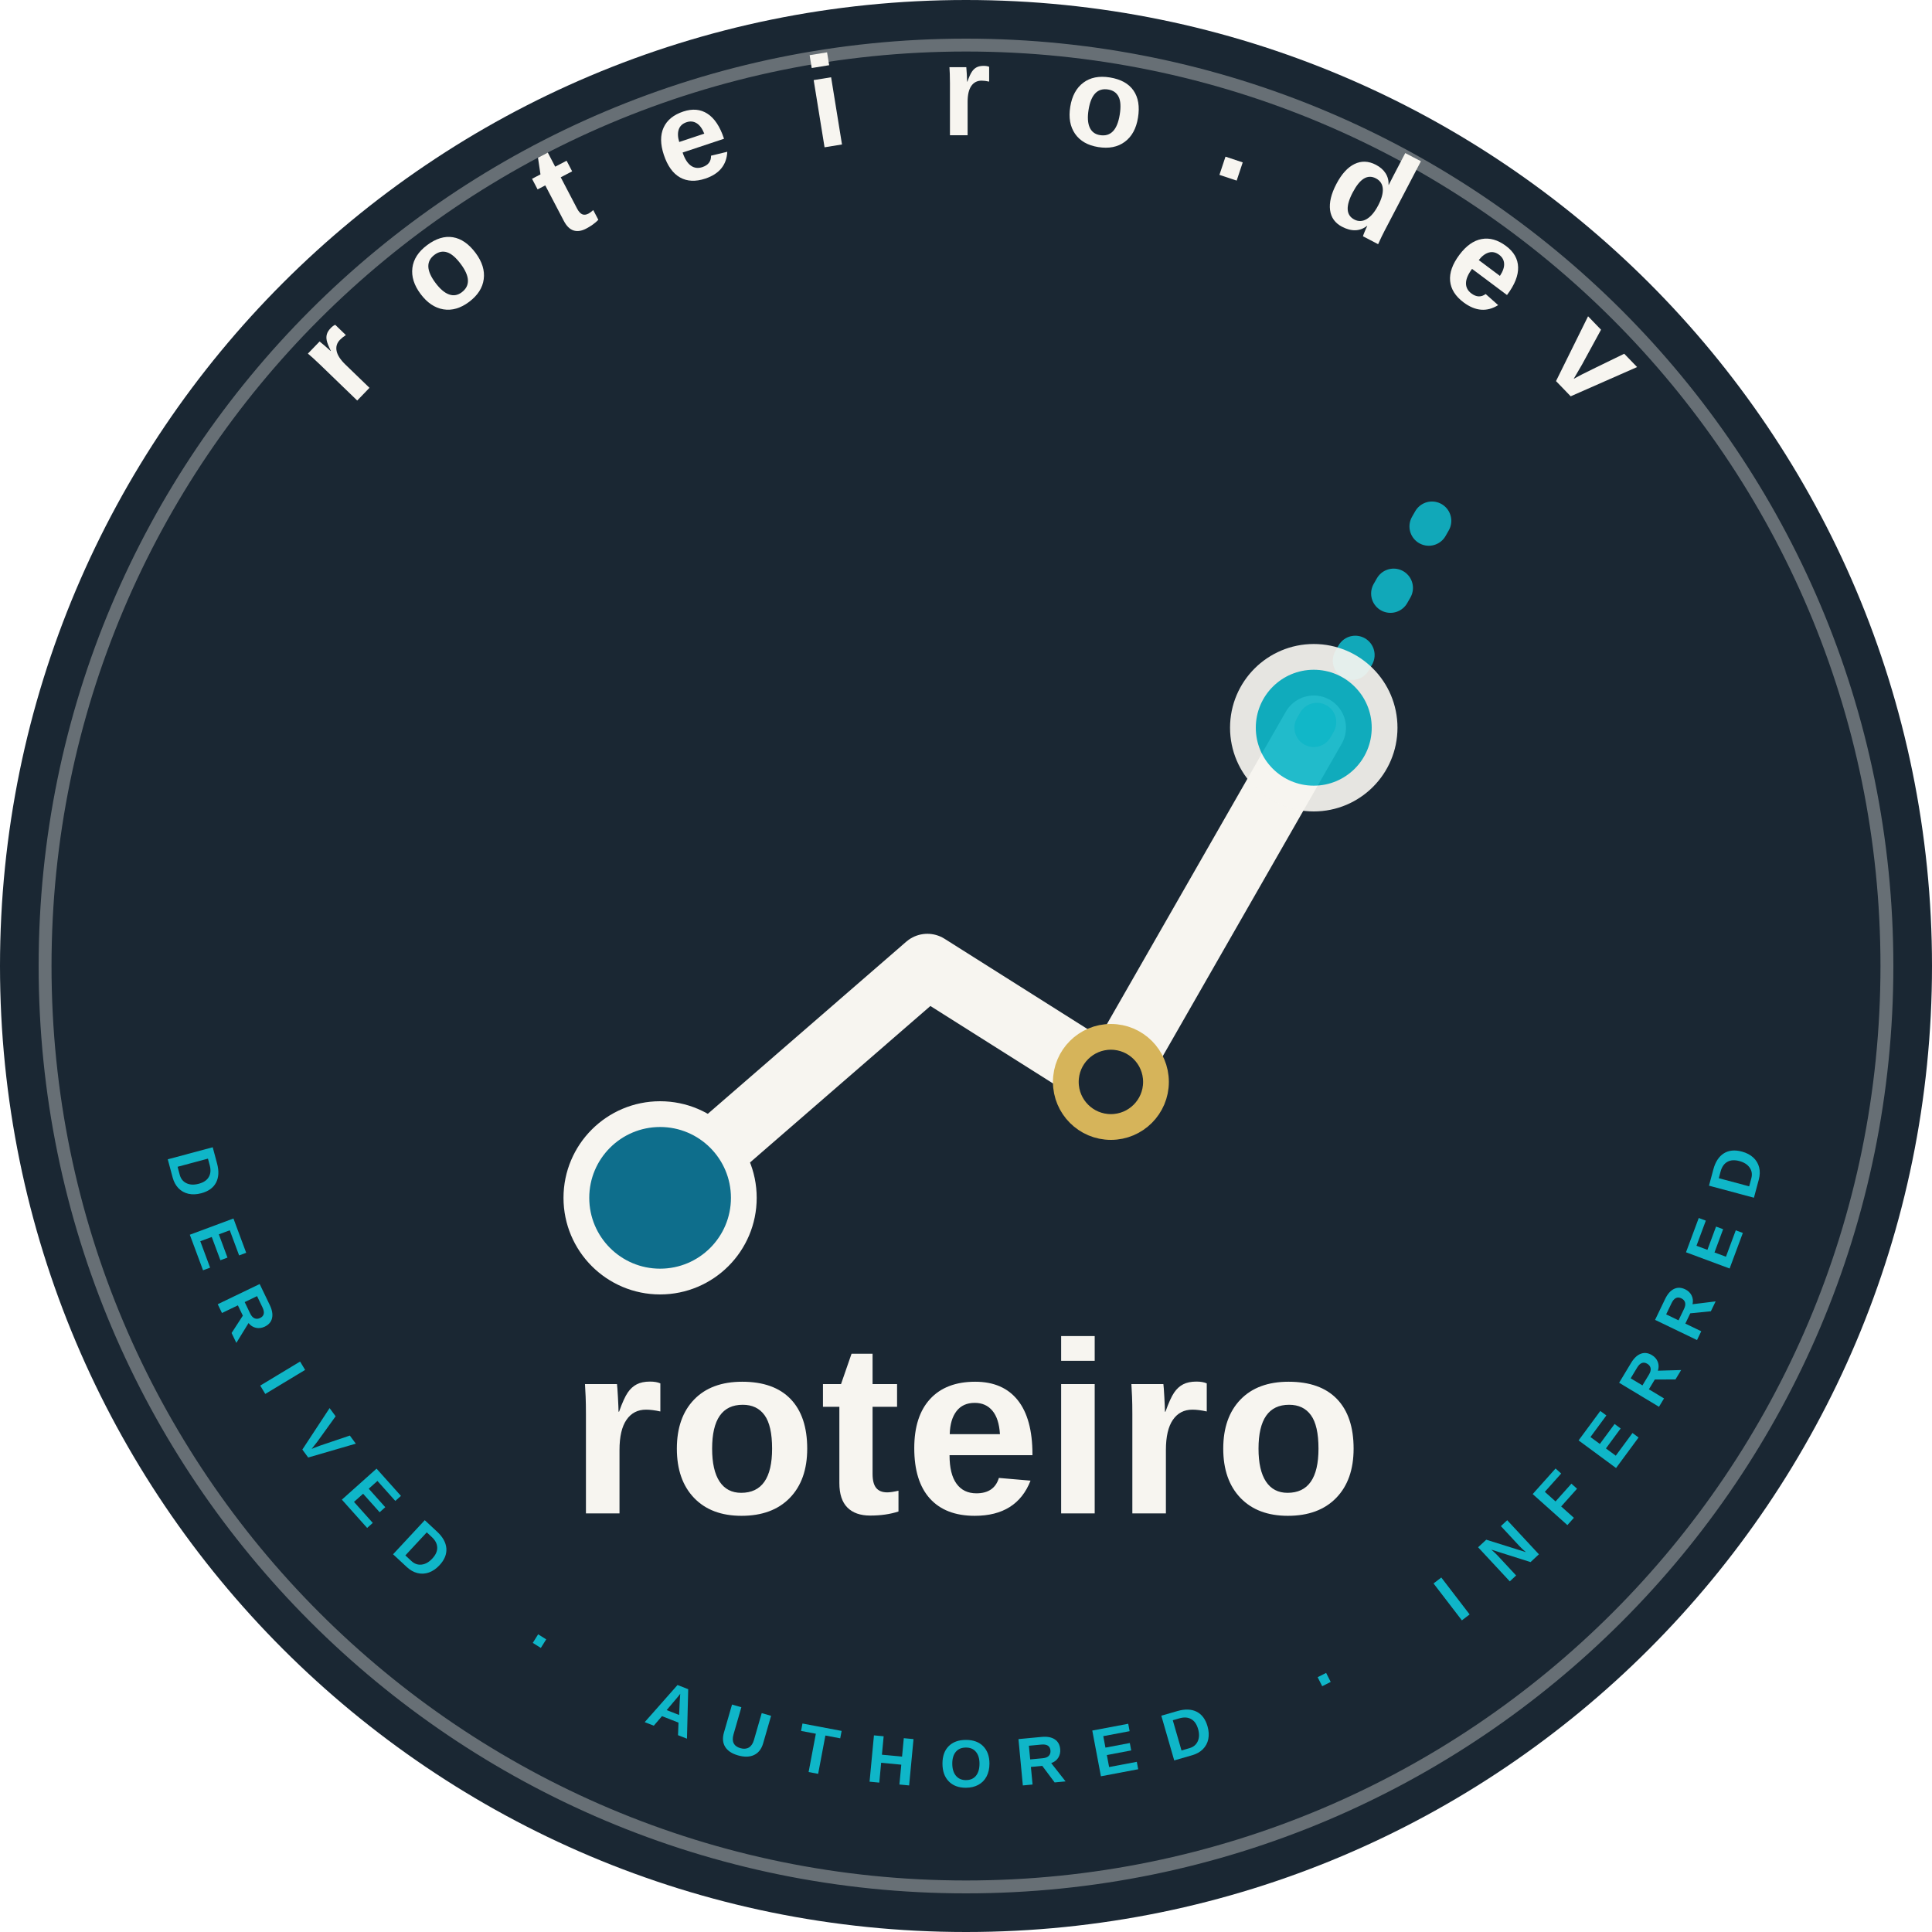
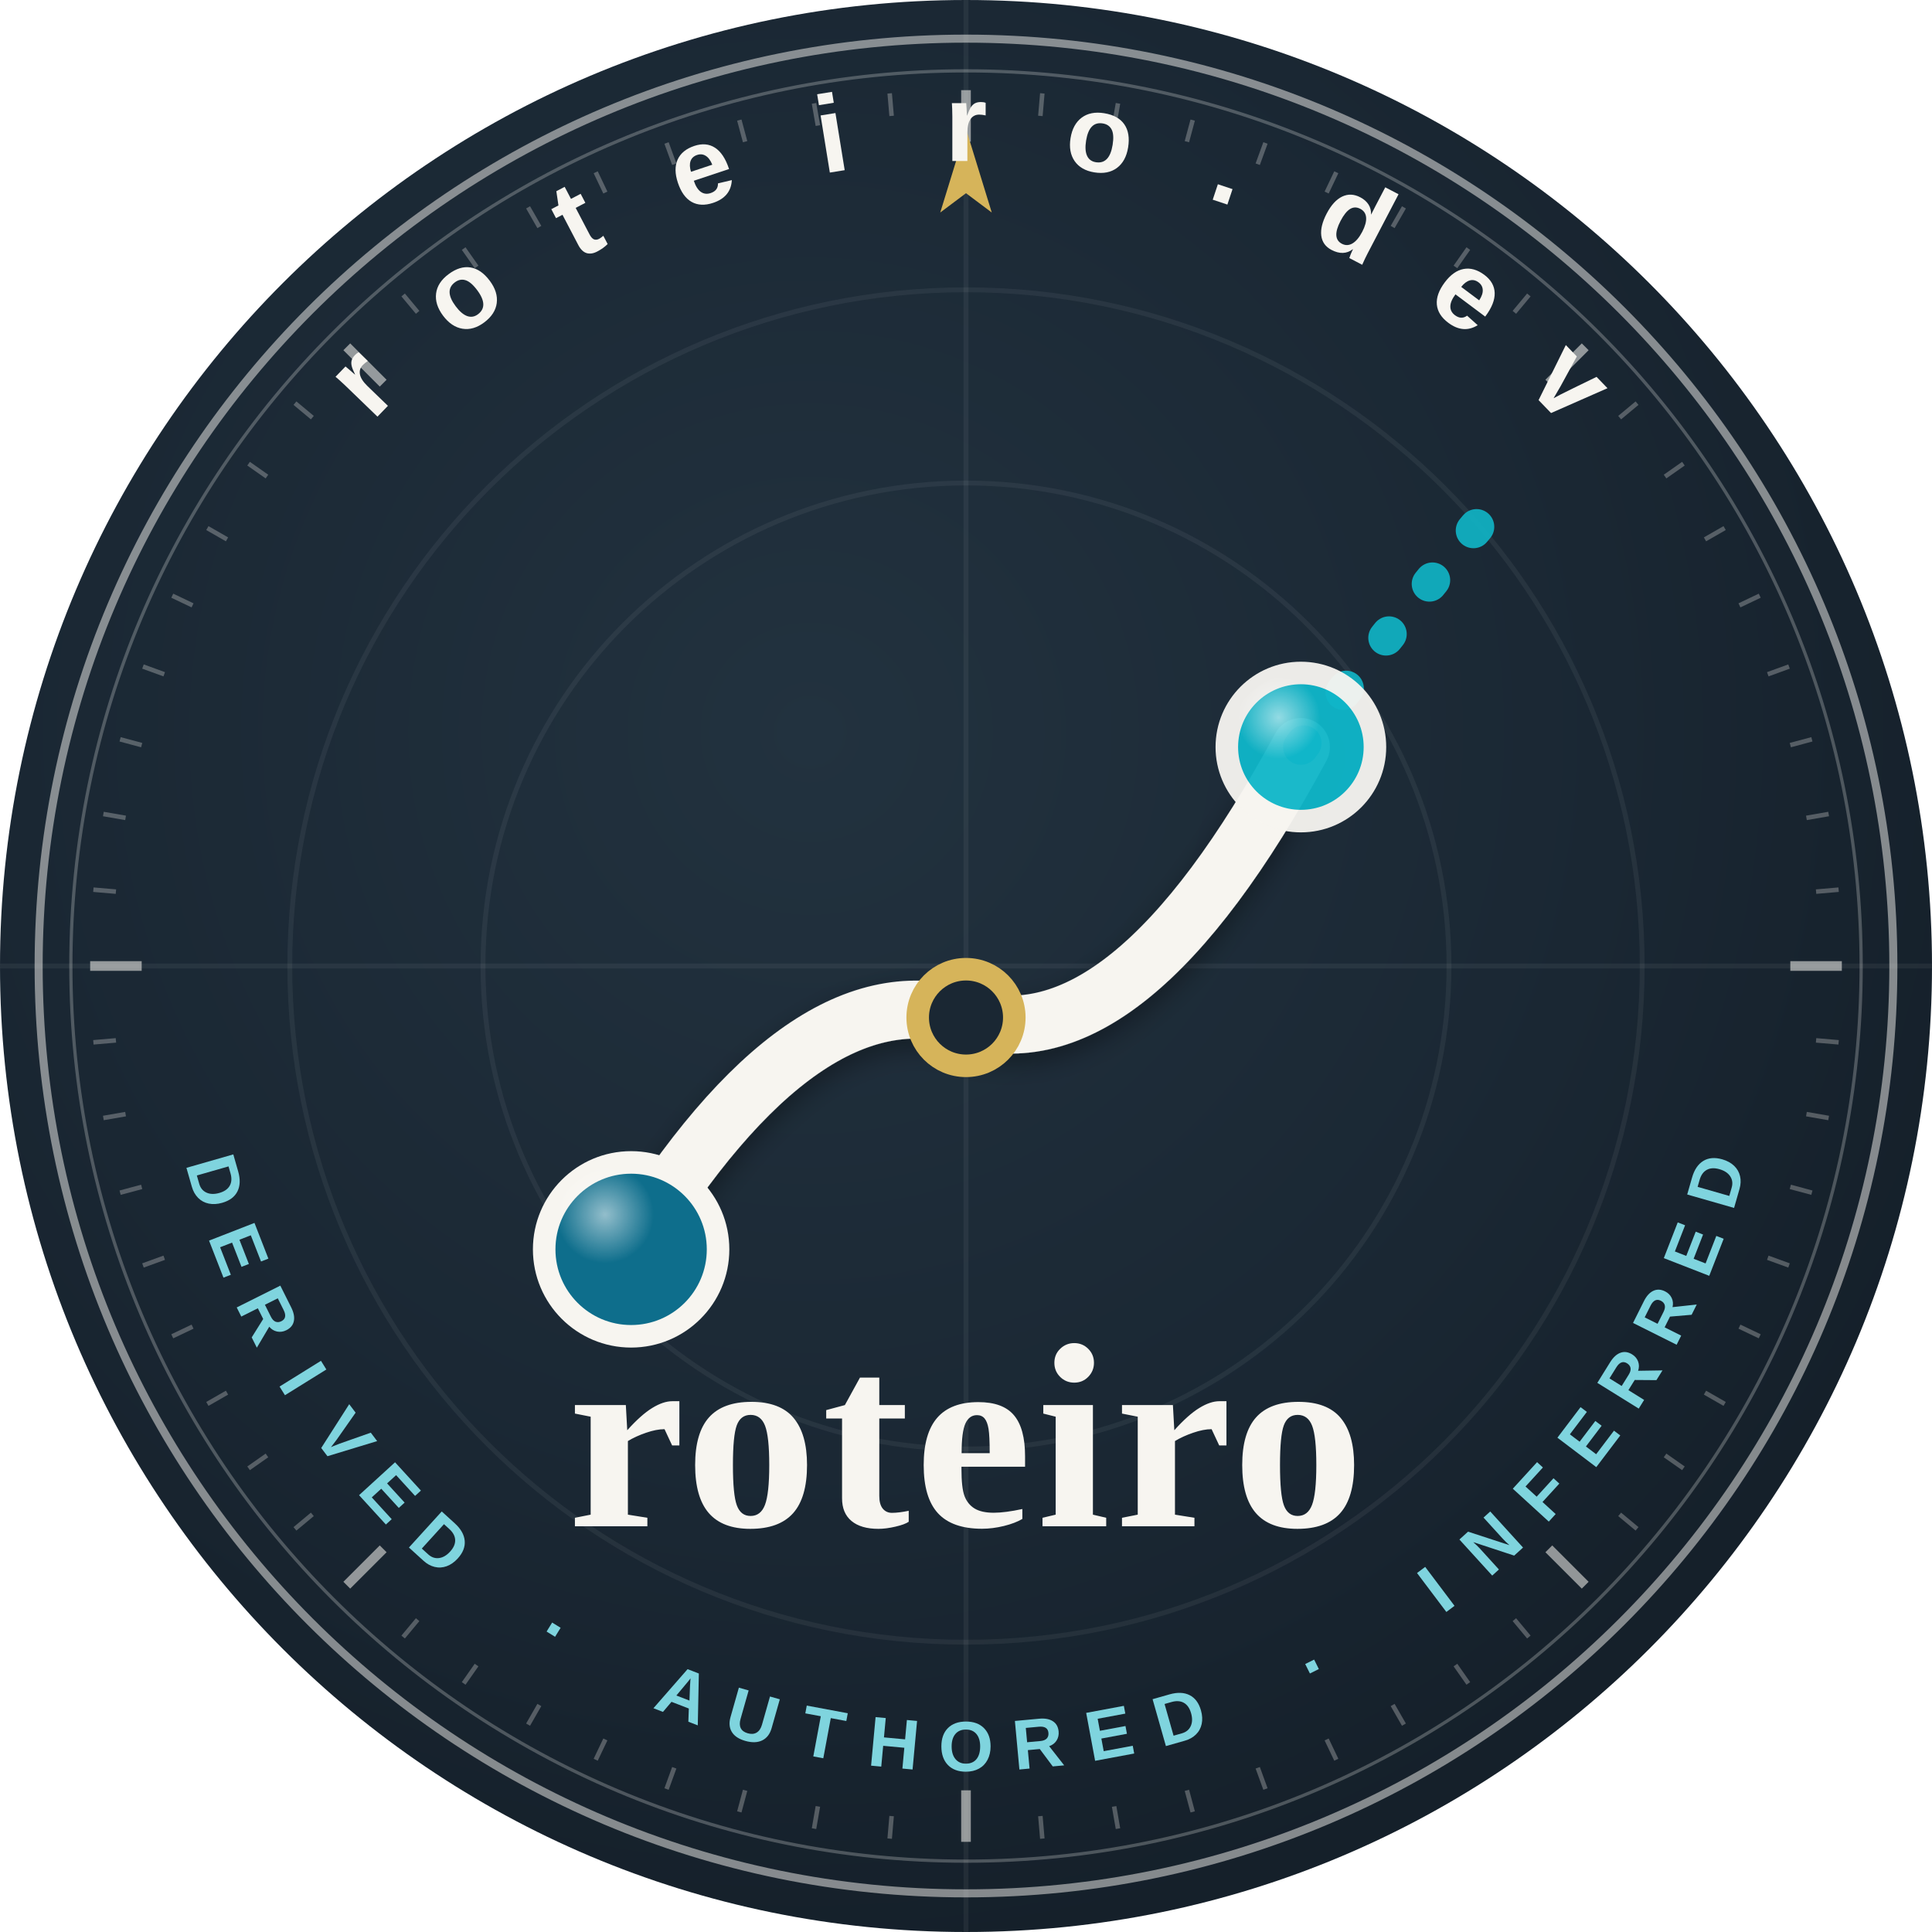
<svg xmlns="http://www.w3.org/2000/svg" width="60mm" height="60mm" viewBox="0 0 600 600" role="img" aria-label="Roteiro — roteiro.dev">
  <defs>
    <clipPath id="disc">
      <circle cx="300" cy="300" r="300" />
    </clipPath>
+     <radialGradient id="sea" cx="42%" cy="38%" r="75%">
+       <stop offset="0%" stop-color="#22323f" />
+       <stop offset="55%" stop-color="#1a2733" />
+       <stop offset="100%" stop-color="#121c25" />
+     </radialGradient>
+     <filter id="soft" x="-30%" y="-30%" width="160%" height="160%">
+       <feDropShadow dx="0" dy="3" stdDeviation="4" flood-color="#000" flood-opacity="0.35" />
+     </filter>
+     <radialGradient id="node" cx="35%" cy="30%" r="80%">
+       <stop offset="0%" stop-color="#ffffff" stop-opacity="0.55" />
+       <stop offset="35%" stop-color="#ffffff" stop-opacity="0" />
+     </radialGradient>
  </defs>
  <g clip-path="url(#disc)">
-     <circle cx="300" cy="300" r="300" fill="#1a2733" />
-     <circle cx="300" cy="300" r="286" fill="none" stroke="#f7f5f0" stroke-width="4" stroke-opacity="0.35" />
-     <g stroke-linecap="round" stroke-linejoin="round">
-       <path d="M 205 372 L 288 300 L 345 336 L 408 226" fill="none" stroke="#f7f5f0" stroke-width="20" />
-       <path d="M 408 226 L 452 149" fill="none" stroke="#0fb6c8" stroke-width="12" stroke-dasharray="2 22" opacity="0.9" />
-       <circle cx="205" cy="372" r="26" fill="#0e6e8c" stroke="#f7f5f0" stroke-width="8" />
-       <circle cx="345" cy="336" r="14" fill="#1a2733" stroke="#d6b45a" stroke-width="8" />
-       <circle cx="408" cy="226" r="22" fill="#0fb6c8" stroke="#f7f5f0" stroke-width="8" opacity="0.92" />
+     <circle cx="300" cy="300" r="300" fill="url(#sea)" />
+     <g fill="none" stroke="#f7f5f0" stroke-opacity="0.06" stroke-width="1.5">
+       <circle cx="300" cy="300" r="150" />
+       <circle cx="300" cy="300" r="210" />
+       <line x1="0" y1="300" x2="600" y2="300" />
+       <line x1="300" y1="0" x2="300" y2="600" />
    </g>
-     <text x="300" y="470" text-anchor="middle" font-family="Arial, Helvetica, sans-serif" font-size="76" font-weight="800" letter-spacing="1" fill="#f7f5f0">roteiro</text>
-     <text x="114.4" y="120.8" transform="rotate(-46.0 114.4 120.8)" text-anchor="middle" font-family="Arial, Helvetica, sans-serif" font-size="40" font-weight="700" fill="#f7f5f0">r</text>
-     <text x="145.5" y="93.4" transform="rotate(-36.8 145.5 93.4)" text-anchor="middle" font-family="Arial, Helvetica, sans-serif" font-size="40" font-weight="700" fill="#f7f5f0">o</text>
-     <text x="180.5" y="71.4" transform="rotate(-27.6 180.5 71.4)" text-anchor="middle" font-family="Arial, Helvetica, sans-serif" font-size="40" font-weight="700" fill="#f7f5f0">t</text>
-     <text x="218.6" y="55.2" transform="rotate(-18.4 218.6 55.2)" text-anchor="middle" font-family="Arial, Helvetica, sans-serif" font-size="40" font-weight="700" fill="#f7f5f0">e</text>
-     <text x="258.8" y="45.3" transform="rotate(-9.2 258.8 45.3)" text-anchor="middle" font-family="Arial, Helvetica, sans-serif" font-size="40" font-weight="700" fill="#f7f5f0">i</text>
-     <text x="300.0" y="42.0" transform="rotate(0.0 300.0 42.0)" text-anchor="middle" font-family="Arial, Helvetica, sans-serif" font-size="40" font-weight="700" fill="#f7f5f0">r</text>
-     <text x="341.2" y="45.3" transform="rotate(9.2 341.2 45.3)" text-anchor="middle" font-family="Arial, Helvetica, sans-serif" font-size="40" font-weight="700" fill="#f7f5f0">o</text>
-     <text x="381.4" y="55.2" transform="rotate(18.4 381.4 55.2)" text-anchor="middle" font-family="Arial, Helvetica, sans-serif" font-size="40" font-weight="700" fill="#f7f5f0">.</text>
-     <text x="419.5" y="71.4" transform="rotate(27.6 419.5 71.4)" text-anchor="middle" font-family="Arial, Helvetica, sans-serif" font-size="40" font-weight="700" fill="#f7f5f0">d</text>
-     <text x="454.5" y="93.4" transform="rotate(36.8 454.5 93.4)" text-anchor="middle" font-family="Arial, Helvetica, sans-serif" font-size="40" font-weight="700" fill="#f7f5f0">e</text>
-     <text x="485.6" y="120.8" transform="rotate(46.0 485.6 120.8)" text-anchor="middle" font-family="Arial, Helvetica, sans-serif" font-size="40" font-weight="700" fill="#f7f5f0">v</text>
-     <text x="53.7" y="366.0" transform="rotate(75.0 53.7 366.0)" text-anchor="middle" font-family="Arial, Helvetica, sans-serif" font-size="21" font-weight="600" fill="#0fb6c8">D</text>
-     <text x="60.9" y="388.7" transform="rotate(69.6 60.9 388.7)" text-anchor="middle" font-family="Arial, Helvetica, sans-serif" font-size="21" font-weight="600" fill="#0fb6c8">E</text>
-     <text x="70.3" y="410.6" transform="rotate(64.3 70.3 410.6)" text-anchor="middle" font-family="Arial, Helvetica, sans-serif" font-size="21" font-weight="600" fill="#0fb6c8">R</text>
-     <text x="81.6" y="431.6" transform="rotate(58.9 81.6 431.6)" text-anchor="middle" font-family="Arial, Helvetica, sans-serif" font-size="21" font-weight="600" fill="#0fb6c8">I</text>
-     <text x="94.8" y="451.4" transform="rotate(53.6 94.8 451.4)" text-anchor="middle" font-family="Arial, Helvetica, sans-serif" font-size="21" font-weight="600" fill="#0fb6c8">V</text>
-     <text x="109.9" y="469.9" transform="rotate(48.2 109.9 469.9)" text-anchor="middle" font-family="Arial, Helvetica, sans-serif" font-size="21" font-weight="600" fill="#0fb6c8">E</text>
-     <text x="126.6" y="486.9" transform="rotate(42.9 126.6 486.9)" text-anchor="middle" font-family="Arial, Helvetica, sans-serif" font-size="21" font-weight="600" fill="#0fb6c8">D</text>
-     <text x="144.8" y="502.3" transform="rotate(37.5 144.8 502.3)" text-anchor="middle" font-family="Arial, Helvetica, sans-serif" font-size="21" font-weight="600" fill="#0fb6c8"> </text>
-     <text x="164.3" y="515.9" transform="rotate(32.1 164.3 515.9)" text-anchor="middle" font-family="Arial, Helvetica, sans-serif" font-size="21" font-weight="600" fill="#0fb6c8">·</text>
-     <text x="185.1" y="527.6" transform="rotate(26.8 185.1 527.6)" text-anchor="middle" font-family="Arial, Helvetica, sans-serif" font-size="21" font-weight="600" fill="#0fb6c8"> </text>
-     <text x="206.8" y="537.4" transform="rotate(21.4 206.8 537.4)" text-anchor="middle" font-family="Arial, Helvetica, sans-serif" font-size="21" font-weight="600" fill="#0fb6c8">A</text>
-     <text x="229.4" y="545.0" transform="rotate(16.1 229.4 545.0)" text-anchor="middle" font-family="Arial, Helvetica, sans-serif" font-size="21" font-weight="600" fill="#0fb6c8">U</text>
-     <text x="252.6" y="550.6" transform="rotate(10.7 252.6 550.6)" text-anchor="middle" font-family="Arial, Helvetica, sans-serif" font-size="21" font-weight="600" fill="#0fb6c8">T</text>
-     <text x="276.2" y="553.9" transform="rotate(5.4 276.2 553.9)" text-anchor="middle" font-family="Arial, Helvetica, sans-serif" font-size="21" font-weight="600" fill="#0fb6c8">H</text>
-     <text x="300.0" y="555.0" transform="rotate(0.0 300.0 555.0)" text-anchor="middle" font-family="Arial, Helvetica, sans-serif" font-size="21" font-weight="600" fill="#0fb6c8">O</text>
-     <text x="323.8" y="553.9" transform="rotate(-5.4 323.8 553.9)" text-anchor="middle" font-family="Arial, Helvetica, sans-serif" font-size="21" font-weight="600" fill="#0fb6c8">R</text>
-     <text x="347.4" y="550.6" transform="rotate(-10.7 347.4 550.6)" text-anchor="middle" font-family="Arial, Helvetica, sans-serif" font-size="21" font-weight="600" fill="#0fb6c8">E</text>
-     <text x="370.6" y="545.0" transform="rotate(-16.1 370.6 545.0)" text-anchor="middle" font-family="Arial, Helvetica, sans-serif" font-size="21" font-weight="600" fill="#0fb6c8">D</text>
-     <text x="393.2" y="537.4" transform="rotate(-21.4 393.2 537.4)" text-anchor="middle" font-family="Arial, Helvetica, sans-serif" font-size="21" font-weight="600" fill="#0fb6c8"> </text>
-     <text x="414.9" y="527.6" transform="rotate(-26.8 414.9 527.6)" text-anchor="middle" font-family="Arial, Helvetica, sans-serif" font-size="21" font-weight="600" fill="#0fb6c8">·</text>
-     <text x="435.7" y="515.9" transform="rotate(-32.1 435.7 515.9)" text-anchor="middle" font-family="Arial, Helvetica, sans-serif" font-size="21" font-weight="600" fill="#0fb6c8"> </text>
-     <text x="455.2" y="502.3" transform="rotate(-37.5 455.2 502.3)" text-anchor="middle" font-family="Arial, Helvetica, sans-serif" font-size="21" font-weight="600" fill="#0fb6c8">I</text>
-     <text x="473.4" y="486.9" transform="rotate(-42.9 473.4 486.9)" text-anchor="middle" font-family="Arial, Helvetica, sans-serif" font-size="21" font-weight="600" fill="#0fb6c8">N</text>
-     <text x="490.1" y="469.9" transform="rotate(-48.2 490.1 469.9)" text-anchor="middle" font-family="Arial, Helvetica, sans-serif" font-size="21" font-weight="600" fill="#0fb6c8">F</text>
-     <text x="505.2" y="451.4" transform="rotate(-53.6 505.2 451.4)" text-anchor="middle" font-family="Arial, Helvetica, sans-serif" font-size="21" font-weight="600" fill="#0fb6c8">E</text>
-     <text x="518.4" y="431.6" transform="rotate(-58.9 518.4 431.6)" text-anchor="middle" font-family="Arial, Helvetica, sans-serif" font-size="21" font-weight="600" fill="#0fb6c8">R</text>
-     <text x="529.7" y="410.6" transform="rotate(-64.3 529.7 410.6)" text-anchor="middle" font-family="Arial, Helvetica, sans-serif" font-size="21" font-weight="600" fill="#0fb6c8">R</text>
-     <text x="539.1" y="388.7" transform="rotate(-69.6 539.1 388.7)" text-anchor="middle" font-family="Arial, Helvetica, sans-serif" font-size="21" font-weight="600" fill="#0fb6c8">E</text>
-     <text x="546.3" y="366.0" transform="rotate(-75.0 546.3 366.0)" text-anchor="middle" font-family="Arial, Helvetica, sans-serif" font-size="21" font-weight="600" fill="#0fb6c8">D</text>
+     <circle cx="300" cy="300" r="288" fill="none" stroke="#f7f5f0" stroke-width="2.5" stroke-opacity="0.5" />
+     <circle cx="300" cy="300" r="278" fill="none" stroke="#f7f5f0" stroke-width="1" stroke-opacity="0.25" />
+     <line x1="300.0" y1="28.0" x2="300.0" y2="44.0" stroke="#f7f5f0" stroke-width="3" stroke-opacity="0.55" />
+     <line x1="323.7" y1="29.0" x2="323.1" y2="36.0" stroke="#f7f5f0" stroke-width="1.4" stroke-opacity="0.28" />
+     <line x1="347.2" y1="32.1" x2="346.0" y2="39.0" stroke="#f7f5f0" stroke-width="1.4" stroke-opacity="0.28" />
+     <line x1="370.4" y1="37.3" x2="368.6" y2="44.0" stroke="#f7f5f0" stroke-width="1.4" stroke-opacity="0.28" />
+     <line x1="393.0" y1="44.4" x2="390.6" y2="51.0" stroke="#f7f5f0" stroke-width="1.4" stroke-opacity="0.28" />
+     <line x1="415.0" y1="53.5" x2="412.0" y2="59.8" stroke="#f7f5f0" stroke-width="1.4" stroke-opacity="0.28" />
+     <line x1="436.0" y1="64.4" x2="432.5" y2="70.5" stroke="#f7f5f0" stroke-width="1.4" stroke-opacity="0.28" />
+     <line x1="456.0" y1="77.2" x2="452.0" y2="82.9" stroke="#f7f5f0" stroke-width="1.4" stroke-opacity="0.28" />
+     <line x1="474.8" y1="91.6" x2="470.3" y2="97.0" stroke="#f7f5f0" stroke-width="1.4" stroke-opacity="0.28" />
+     <line x1="492.3" y1="107.7" x2="481.0" y2="119.0" stroke="#f7f5f0" stroke-width="3" stroke-opacity="0.55" />
+     <line x1="508.4" y1="125.2" x2="503.0" y2="129.7" stroke="#f7f5f0" stroke-width="1.4" stroke-opacity="0.28" />
+     <line x1="522.8" y1="144.0" x2="517.1" y2="148.0" stroke="#f7f5f0" stroke-width="1.4" stroke-opacity="0.28" />
+     <line x1="535.6" y1="164.0" x2="529.5" y2="167.5" stroke="#f7f5f0" stroke-width="1.4" stroke-opacity="0.28" />
+     <line x1="546.5" y1="185.0" x2="540.2" y2="188.0" stroke="#f7f5f0" stroke-width="1.4" stroke-opacity="0.28" />
+     <line x1="555.6" y1="207.0" x2="549.0" y2="209.4" stroke="#f7f5f0" stroke-width="1.4" stroke-opacity="0.28" />
+     <line x1="562.7" y1="229.6" x2="556.0" y2="231.4" stroke="#f7f5f0" stroke-width="1.4" stroke-opacity="0.28" />
+     <line x1="567.9" y1="252.8" x2="561.0" y2="254.0" stroke="#f7f5f0" stroke-width="1.4" stroke-opacity="0.28" />
+     <line x1="571.0" y1="276.3" x2="564.0" y2="276.9" stroke="#f7f5f0" stroke-width="1.4" stroke-opacity="0.28" />
+     <line x1="572.0" y1="300.0" x2="556.0" y2="300.0" stroke="#f7f5f0" stroke-width="3" stroke-opacity="0.55" />
+     <line x1="571.0" y1="323.7" x2="564.0" y2="323.1" stroke="#f7f5f0" stroke-width="1.4" stroke-opacity="0.28" />
+     <line x1="567.9" y1="347.2" x2="561.0" y2="346.0" stroke="#f7f5f0" stroke-width="1.4" stroke-opacity="0.28" />
+     <line x1="562.7" y1="370.4" x2="556.0" y2="368.6" stroke="#f7f5f0" stroke-width="1.4" stroke-opacity="0.28" />
+     <line x1="555.6" y1="393.0" x2="549.0" y2="390.6" stroke="#f7f5f0" stroke-width="1.4" stroke-opacity="0.28" />
+     <line x1="546.5" y1="415.0" x2="540.2" y2="412.0" stroke="#f7f5f0" stroke-width="1.4" stroke-opacity="0.28" />
+     <line x1="535.6" y1="436.0" x2="529.5" y2="432.5" stroke="#f7f5f0" stroke-width="1.4" stroke-opacity="0.28" />
+     <line x1="522.8" y1="456.0" x2="517.1" y2="452.0" stroke="#f7f5f0" stroke-width="1.4" stroke-opacity="0.28" />
+     <line x1="508.4" y1="474.8" x2="503.0" y2="470.3" stroke="#f7f5f0" stroke-width="1.4" stroke-opacity="0.28" />
+     <line x1="492.3" y1="492.3" x2="481.0" y2="481.0" stroke="#f7f5f0" stroke-width="3" stroke-opacity="0.55" />
+     <line x1="474.8" y1="508.4" x2="470.3" y2="503.0" stroke="#f7f5f0" stroke-width="1.4" stroke-opacity="0.28" />
+     <line x1="456.0" y1="522.8" x2="452.0" y2="517.1" stroke="#f7f5f0" stroke-width="1.4" stroke-opacity="0.28" />
+     <line x1="436.0" y1="535.6" x2="432.5" y2="529.5" stroke="#f7f5f0" stroke-width="1.4" stroke-opacity="0.28" />
+     <line x1="415.0" y1="546.5" x2="412.0" y2="540.2" stroke="#f7f5f0" stroke-width="1.4" stroke-opacity="0.28" />
+     <line x1="393.0" y1="555.6" x2="390.6" y2="549.0" stroke="#f7f5f0" stroke-width="1.4" stroke-opacity="0.28" />
+     <line x1="370.4" y1="562.7" x2="368.6" y2="556.0" stroke="#f7f5f0" stroke-width="1.4" stroke-opacity="0.28" />
+     <line x1="347.2" y1="567.9" x2="346.0" y2="561.0" stroke="#f7f5f0" stroke-width="1.4" stroke-opacity="0.28" />
+     <line x1="323.7" y1="571.0" x2="323.1" y2="564.0" stroke="#f7f5f0" stroke-width="1.4" stroke-opacity="0.28" />
+     <line x1="300.0" y1="572.0" x2="300.0" y2="556.0" stroke="#f7f5f0" stroke-width="3" stroke-opacity="0.55" />
+     <line x1="276.3" y1="571.0" x2="276.9" y2="564.0" stroke="#f7f5f0" stroke-width="1.4" stroke-opacity="0.28" />
+     <line x1="252.8" y1="567.9" x2="254.0" y2="561.0" stroke="#f7f5f0" stroke-width="1.4" stroke-opacity="0.28" />
+     <line x1="229.6" y1="562.7" x2="231.4" y2="556.0" stroke="#f7f5f0" stroke-width="1.4" stroke-opacity="0.28" />
+     <line x1="207.0" y1="555.6" x2="209.4" y2="549.0" stroke="#f7f5f0" stroke-width="1.4" stroke-opacity="0.28" />
+     <line x1="185.0" y1="546.5" x2="188.0" y2="540.2" stroke="#f7f5f0" stroke-width="1.4" stroke-opacity="0.28" />
+     <line x1="164.0" y1="535.6" x2="167.5" y2="529.5" stroke="#f7f5f0" stroke-width="1.4" stroke-opacity="0.28" />
+     <line x1="144.0" y1="522.8" x2="148.0" y2="517.1" stroke="#f7f5f0" stroke-width="1.4" stroke-opacity="0.28" />
+     <line x1="125.2" y1="508.4" x2="129.7" y2="503.0" stroke="#f7f5f0" stroke-width="1.4" stroke-opacity="0.28" />
+     <line x1="107.7" y1="492.3" x2="119.0" y2="481.0" stroke="#f7f5f0" stroke-width="3" stroke-opacity="0.55" />
+     <line x1="91.6" y1="474.8" x2="97.0" y2="470.3" stroke="#f7f5f0" stroke-width="1.4" stroke-opacity="0.28" />
+     <line x1="77.2" y1="456.0" x2="82.9" y2="452.0" stroke="#f7f5f0" stroke-width="1.4" stroke-opacity="0.28" />
+     <line x1="64.4" y1="436.0" x2="70.5" y2="432.5" stroke="#f7f5f0" stroke-width="1.4" stroke-opacity="0.28" />
+     <line x1="53.5" y1="415.0" x2="59.8" y2="412.0" stroke="#f7f5f0" stroke-width="1.4" stroke-opacity="0.28" />
+     <line x1="44.4" y1="393.0" x2="51.0" y2="390.6" stroke="#f7f5f0" stroke-width="1.4" stroke-opacity="0.28" />
+     <line x1="37.3" y1="370.4" x2="44.0" y2="368.6" stroke="#f7f5f0" stroke-width="1.4" stroke-opacity="0.28" />
+     <line x1="32.1" y1="347.2" x2="39.0" y2="346.0" stroke="#f7f5f0" stroke-width="1.4" stroke-opacity="0.28" />
+     <line x1="29.0" y1="323.7" x2="36.0" y2="323.1" stroke="#f7f5f0" stroke-width="1.4" stroke-opacity="0.28" />
+     <line x1="28.0" y1="300.0" x2="44.0" y2="300.0" stroke="#f7f5f0" stroke-width="3" stroke-opacity="0.55" />
+     <line x1="29.0" y1="276.3" x2="36.0" y2="276.9" stroke="#f7f5f0" stroke-width="1.4" stroke-opacity="0.28" />
+     <line x1="32.1" y1="252.8" x2="39.0" y2="254.0" stroke="#f7f5f0" stroke-width="1.4" stroke-opacity="0.28" />
+     <line x1="37.3" y1="229.6" x2="44.0" y2="231.4" stroke="#f7f5f0" stroke-width="1.4" stroke-opacity="0.28" />
+     <line x1="44.4" y1="207.0" x2="51.0" y2="209.4" stroke="#f7f5f0" stroke-width="1.4" stroke-opacity="0.28" />
+     <line x1="53.5" y1="185.0" x2="59.8" y2="188.0" stroke="#f7f5f0" stroke-width="1.4" stroke-opacity="0.28" />
+     <line x1="64.4" y1="164.0" x2="70.5" y2="167.5" stroke="#f7f5f0" stroke-width="1.4" stroke-opacity="0.28" />
+     <line x1="77.2" y1="144.0" x2="82.9" y2="148.0" stroke="#f7f5f0" stroke-width="1.4" stroke-opacity="0.28" />
+     <line x1="91.6" y1="125.2" x2="97.0" y2="129.7" stroke="#f7f5f0" stroke-width="1.4" stroke-opacity="0.28" />
+     <line x1="107.7" y1="107.7" x2="119.0" y2="119.0" stroke="#f7f5f0" stroke-width="3" stroke-opacity="0.55" />
+     <line x1="125.2" y1="91.6" x2="129.7" y2="97.0" stroke="#f7f5f0" stroke-width="1.4" stroke-opacity="0.28" />
+     <line x1="144.0" y1="77.2" x2="148.0" y2="82.9" stroke="#f7f5f0" stroke-width="1.4" stroke-opacity="0.28" />
+     <line x1="164.0" y1="64.4" x2="167.5" y2="70.5" stroke="#f7f5f0" stroke-width="1.4" stroke-opacity="0.28" />
+     <line x1="185.0" y1="53.5" x2="188.0" y2="59.8" stroke="#f7f5f0" stroke-width="1.4" stroke-opacity="0.28" />
+     <line x1="207.0" y1="44.4" x2="209.4" y2="51.0" stroke="#f7f5f0" stroke-width="1.4" stroke-opacity="0.28" />
+     <line x1="229.6" y1="37.3" x2="231.4" y2="44.0" stroke="#f7f5f0" stroke-width="1.4" stroke-opacity="0.28" />
+     <line x1="252.8" y1="32.1" x2="254.0" y2="39.0" stroke="#f7f5f0" stroke-width="1.4" stroke-opacity="0.28" />
+     <line x1="276.3" y1="29.0" x2="276.9" y2="36.0" stroke="#f7f5f0" stroke-width="1.4" stroke-opacity="0.28" />
+     <path d="M300 40 L308 66 L300 60 L292 66 Z" fill="#d6b45a" />
+     <g filter="url(#soft)">
+       <path d="M 196 388 Q 250 300 300 316 T 404 232" fill="none" stroke="#f7f5f0" stroke-width="18" stroke-linecap="round" />
+     </g>
+     <path d="M 404 232 Q 436 190 470 150" fill="none" stroke="#0fb6c8" stroke-width="11" stroke-linecap="round" stroke-dasharray="1.5 20" opacity="0.9" />
+     <g>
+       <circle cx="196" cy="388" r="27" fill="#0e6e8c" stroke="#f7f5f0" stroke-width="7" />
+       <circle cx="196" cy="388" r="27" fill="url(#node)" />
+       <circle cx="300" cy="316" r="15" fill="#1a2733" stroke="#d6b45a" stroke-width="7" />
+       <circle cx="404" cy="232" r="23" fill="#0fb6c8" stroke="#f7f5f0" stroke-width="7" opacity="0.95" />
+       <circle cx="404" cy="232" r="23" fill="url(#node)" />
+     </g>
+     <text x="300" y="474" text-anchor="middle" font-family="Georgia, 'Times New Roman', serif" font-size="82" font-weight="700" letter-spacing="1.5" fill="#f7f5f0">roteiro</text>
+     <text x="120.17" y="126.34" transform="rotate(-46.00 120.17 126.34)" text-anchor="middle" font-family="'Helvetica Neue', Arial, sans-serif" font-size="34" font-weight="600" letter-spacing="3" fill="#f7f5f0">r</text>
+     <text x="150.24" y="99.82" transform="rotate(-36.80 150.24 99.82)" text-anchor="middle" font-family="'Helvetica Neue', Arial, sans-serif" font-size="34" font-weight="600" letter-spacing="3" fill="#f7f5f0">o</text>
+     <text x="184.18" y="78.45" transform="rotate(-27.60 184.18 78.45)" text-anchor="middle" font-family="'Helvetica Neue', Arial, sans-serif" font-size="34" font-weight="600" letter-spacing="3" fill="#f7f5f0">t</text>
+     <text x="221.09" y="62.78" transform="rotate(-18.40 221.09 62.78)" text-anchor="middle" font-family="'Helvetica Neue', Arial, sans-serif" font-size="34" font-weight="600" letter-spacing="3" fill="#f7f5f0">e</text>
+     <text x="260.03" y="53.22" transform="rotate(-9.20 260.03 53.22)" text-anchor="middle" font-family="'Helvetica Neue', Arial, sans-serif" font-size="34" font-weight="600" letter-spacing="3" fill="#f7f5f0">i</text>
+     <text x="300.00" y="50.00" transform="rotate(0.00 300.00 50.00)" text-anchor="middle" font-family="'Helvetica Neue', Arial, sans-serif" font-size="34" font-weight="600" letter-spacing="3" fill="#f7f5f0">r</text>
+     <text x="339.97" y="53.22" transform="rotate(9.20 339.97 53.22)" text-anchor="middle" font-family="'Helvetica Neue', Arial, sans-serif" font-size="34" font-weight="600" letter-spacing="3" fill="#f7f5f0">o</text>
+     <text x="378.91" y="62.78" transform="rotate(18.40 378.91 62.78)" text-anchor="middle" font-family="'Helvetica Neue', Arial, sans-serif" font-size="34" font-weight="600" letter-spacing="3" fill="#f7f5f0">.</text>
+     <text x="415.82" y="78.45" transform="rotate(27.60 415.82 78.45)" text-anchor="middle" font-family="'Helvetica Neue', Arial, sans-serif" font-size="34" font-weight="600" letter-spacing="3" fill="#f7f5f0">d</text>
+     <text x="449.76" y="99.82" transform="rotate(36.80 449.76 99.82)" text-anchor="middle" font-family="'Helvetica Neue', Arial, sans-serif" font-size="34" font-weight="600" letter-spacing="3" fill="#f7f5f0">e</text>
+     <text x="479.83" y="126.34" transform="rotate(46.00 479.83 126.34)" text-anchor="middle" font-family="'Helvetica Neue', Arial, sans-serif" font-size="34" font-weight="600" letter-spacing="3" fill="#f7f5f0">v</text>
+     <text x="59.68" y="368.91" transform="rotate(74.00 59.68 368.91)" text-anchor="middle" font-family="'Helvetica Neue', Arial, sans-serif" font-size="22" font-weight="600" letter-spacing="2" fill="#7fd4de">D</text>
+     <text x="67.05" y="390.75" transform="rotate(68.71 67.05 390.75)" text-anchor="middle" font-family="'Helvetica Neue', Arial, sans-serif" font-size="22" font-weight="600" letter-spacing="2" fill="#7fd4de">E</text>
+     <text x="76.41" y="411.83" transform="rotate(63.43 76.41 411.83)" text-anchor="middle" font-family="'Helvetica Neue', Arial, sans-serif" font-size="22" font-weight="600" letter-spacing="2" fill="#7fd4de">R</text>
+     <text x="87.66" y="431.95" transform="rotate(58.14 87.66 431.95)" text-anchor="middle" font-family="'Helvetica Neue', Arial, sans-serif" font-size="22" font-weight="600" letter-spacing="2" fill="#7fd4de">I</text>
+     <text x="100.72" y="450.95" transform="rotate(52.86 100.72 450.95)" text-anchor="middle" font-family="'Helvetica Neue', Arial, sans-serif" font-size="22" font-weight="600" letter-spacing="2" fill="#7fd4de">V</text>
+     <text x="115.47" y="468.67" transform="rotate(47.57 115.47 468.67)" text-anchor="middle" font-family="'Helvetica Neue', Arial, sans-serif" font-size="22" font-weight="600" letter-spacing="2" fill="#7fd4de">E</text>
+     <text x="131.79" y="484.95" transform="rotate(42.29 131.79 484.95)" text-anchor="middle" font-family="'Helvetica Neue', Arial, sans-serif" font-size="22" font-weight="600" letter-spacing="2" fill="#7fd4de">D</text>
+     <text x="149.55" y="499.66" transform="rotate(37.00 149.55 499.66)" text-anchor="middle" font-family="'Helvetica Neue', Arial, sans-serif" font-size="22" font-weight="600" letter-spacing="2" fill="#7fd4de"> </text>
+     <text x="168.58" y="512.67" transform="rotate(31.71 168.58 512.67)" text-anchor="middle" font-family="'Helvetica Neue', Arial, sans-serif" font-size="22" font-weight="600" letter-spacing="2" fill="#7fd4de">·</text>
+     <text x="188.73" y="523.87" transform="rotate(26.43 188.73 523.87)" text-anchor="middle" font-family="'Helvetica Neue', Arial, sans-serif" font-size="22" font-weight="600" letter-spacing="2" fill="#7fd4de"> </text>
+     <text x="209.83" y="533.17" transform="rotate(21.14 209.83 533.17)" text-anchor="middle" font-family="'Helvetica Neue', Arial, sans-serif" font-size="22" font-weight="600" letter-spacing="2" fill="#7fd4de">A</text>
+     <text x="231.69" y="540.49" transform="rotate(15.86 231.69 540.49)" text-anchor="middle" font-family="'Helvetica Neue', Arial, sans-serif" font-size="22" font-weight="600" letter-spacing="2" fill="#7fd4de">U</text>
+     <text x="254.13" y="545.76" transform="rotate(10.57 254.13 545.76)" text-anchor="middle" font-family="'Helvetica Neue', Arial, sans-serif" font-size="22" font-weight="600" letter-spacing="2" fill="#7fd4de">T</text>
+     <text x="276.97" y="548.94" transform="rotate(5.29 276.97 548.94)" text-anchor="middle" font-family="'Helvetica Neue', Arial, sans-serif" font-size="22" font-weight="600" letter-spacing="2" fill="#7fd4de">H</text>
+     <text x="300.00" y="550.00" transform="rotate(-0.00 300.00 550.00)" text-anchor="middle" font-family="'Helvetica Neue', Arial, sans-serif" font-size="22" font-weight="600" letter-spacing="2" fill="#7fd4de">O</text>
+     <text x="323.03" y="548.94" transform="rotate(-5.29 323.03 548.94)" text-anchor="middle" font-family="'Helvetica Neue', Arial, sans-serif" font-size="22" font-weight="600" letter-spacing="2" fill="#7fd4de">R</text>
+     <text x="345.87" y="545.76" transform="rotate(-10.57 345.87 545.76)" text-anchor="middle" font-family="'Helvetica Neue', Arial, sans-serif" font-size="22" font-weight="600" letter-spacing="2" fill="#7fd4de">E</text>
+     <text x="368.31" y="540.49" transform="rotate(-15.86 368.31 540.49)" text-anchor="middle" font-family="'Helvetica Neue', Arial, sans-serif" font-size="22" font-weight="600" letter-spacing="2" fill="#7fd4de">D</text>
+     <text x="390.17" y="533.17" transform="rotate(-21.14 390.17 533.17)" text-anchor="middle" font-family="'Helvetica Neue', Arial, sans-serif" font-size="22" font-weight="600" letter-spacing="2" fill="#7fd4de"> </text>
+     <text x="411.27" y="523.87" transform="rotate(-26.43 411.27 523.87)" text-anchor="middle" font-family="'Helvetica Neue', Arial, sans-serif" font-size="22" font-weight="600" letter-spacing="2" fill="#7fd4de">·</text>
+     <text x="431.42" y="512.67" transform="rotate(-31.71 431.42 512.67)" text-anchor="middle" font-family="'Helvetica Neue', Arial, sans-serif" font-size="22" font-weight="600" letter-spacing="2" fill="#7fd4de"> </text>
+     <text x="450.45" y="499.66" transform="rotate(-37.00 450.45 499.66)" text-anchor="middle" font-family="'Helvetica Neue', Arial, sans-serif" font-size="22" font-weight="600" letter-spacing="2" fill="#7fd4de">I</text>
+     <text x="468.21" y="484.95" transform="rotate(-42.29 468.21 484.95)" text-anchor="middle" font-family="'Helvetica Neue', Arial, sans-serif" font-size="22" font-weight="600" letter-spacing="2" fill="#7fd4de">N</text>
+     <text x="484.53" y="468.67" transform="rotate(-47.57 484.53 468.67)" text-anchor="middle" font-family="'Helvetica Neue', Arial, sans-serif" font-size="22" font-weight="600" letter-spacing="2" fill="#7fd4de">F</text>
+     <text x="499.28" y="450.95" transform="rotate(-52.86 499.28 450.95)" text-anchor="middle" font-family="'Helvetica Neue', Arial, sans-serif" font-size="22" font-weight="600" letter-spacing="2" fill="#7fd4de">E</text>
+     <text x="512.34" y="431.95" transform="rotate(-58.14 512.34 431.95)" text-anchor="middle" font-family="'Helvetica Neue', Arial, sans-serif" font-size="22" font-weight="600" letter-spacing="2" fill="#7fd4de">R</text>
+     <text x="523.59" y="411.83" transform="rotate(-63.43 523.59 411.83)" text-anchor="middle" font-family="'Helvetica Neue', Arial, sans-serif" font-size="22" font-weight="600" letter-spacing="2" fill="#7fd4de">R</text>
+     <text x="532.95" y="390.75" transform="rotate(-68.71 532.95 390.75)" text-anchor="middle" font-family="'Helvetica Neue', Arial, sans-serif" font-size="22" font-weight="600" letter-spacing="2" fill="#7fd4de">E</text>
+     <text x="540.32" y="368.91" transform="rotate(-74.00 540.32 368.91)" text-anchor="middle" font-family="'Helvetica Neue', Arial, sans-serif" font-size="22" font-weight="600" letter-spacing="2" fill="#7fd4de">D</text>
  </g>
</svg>
